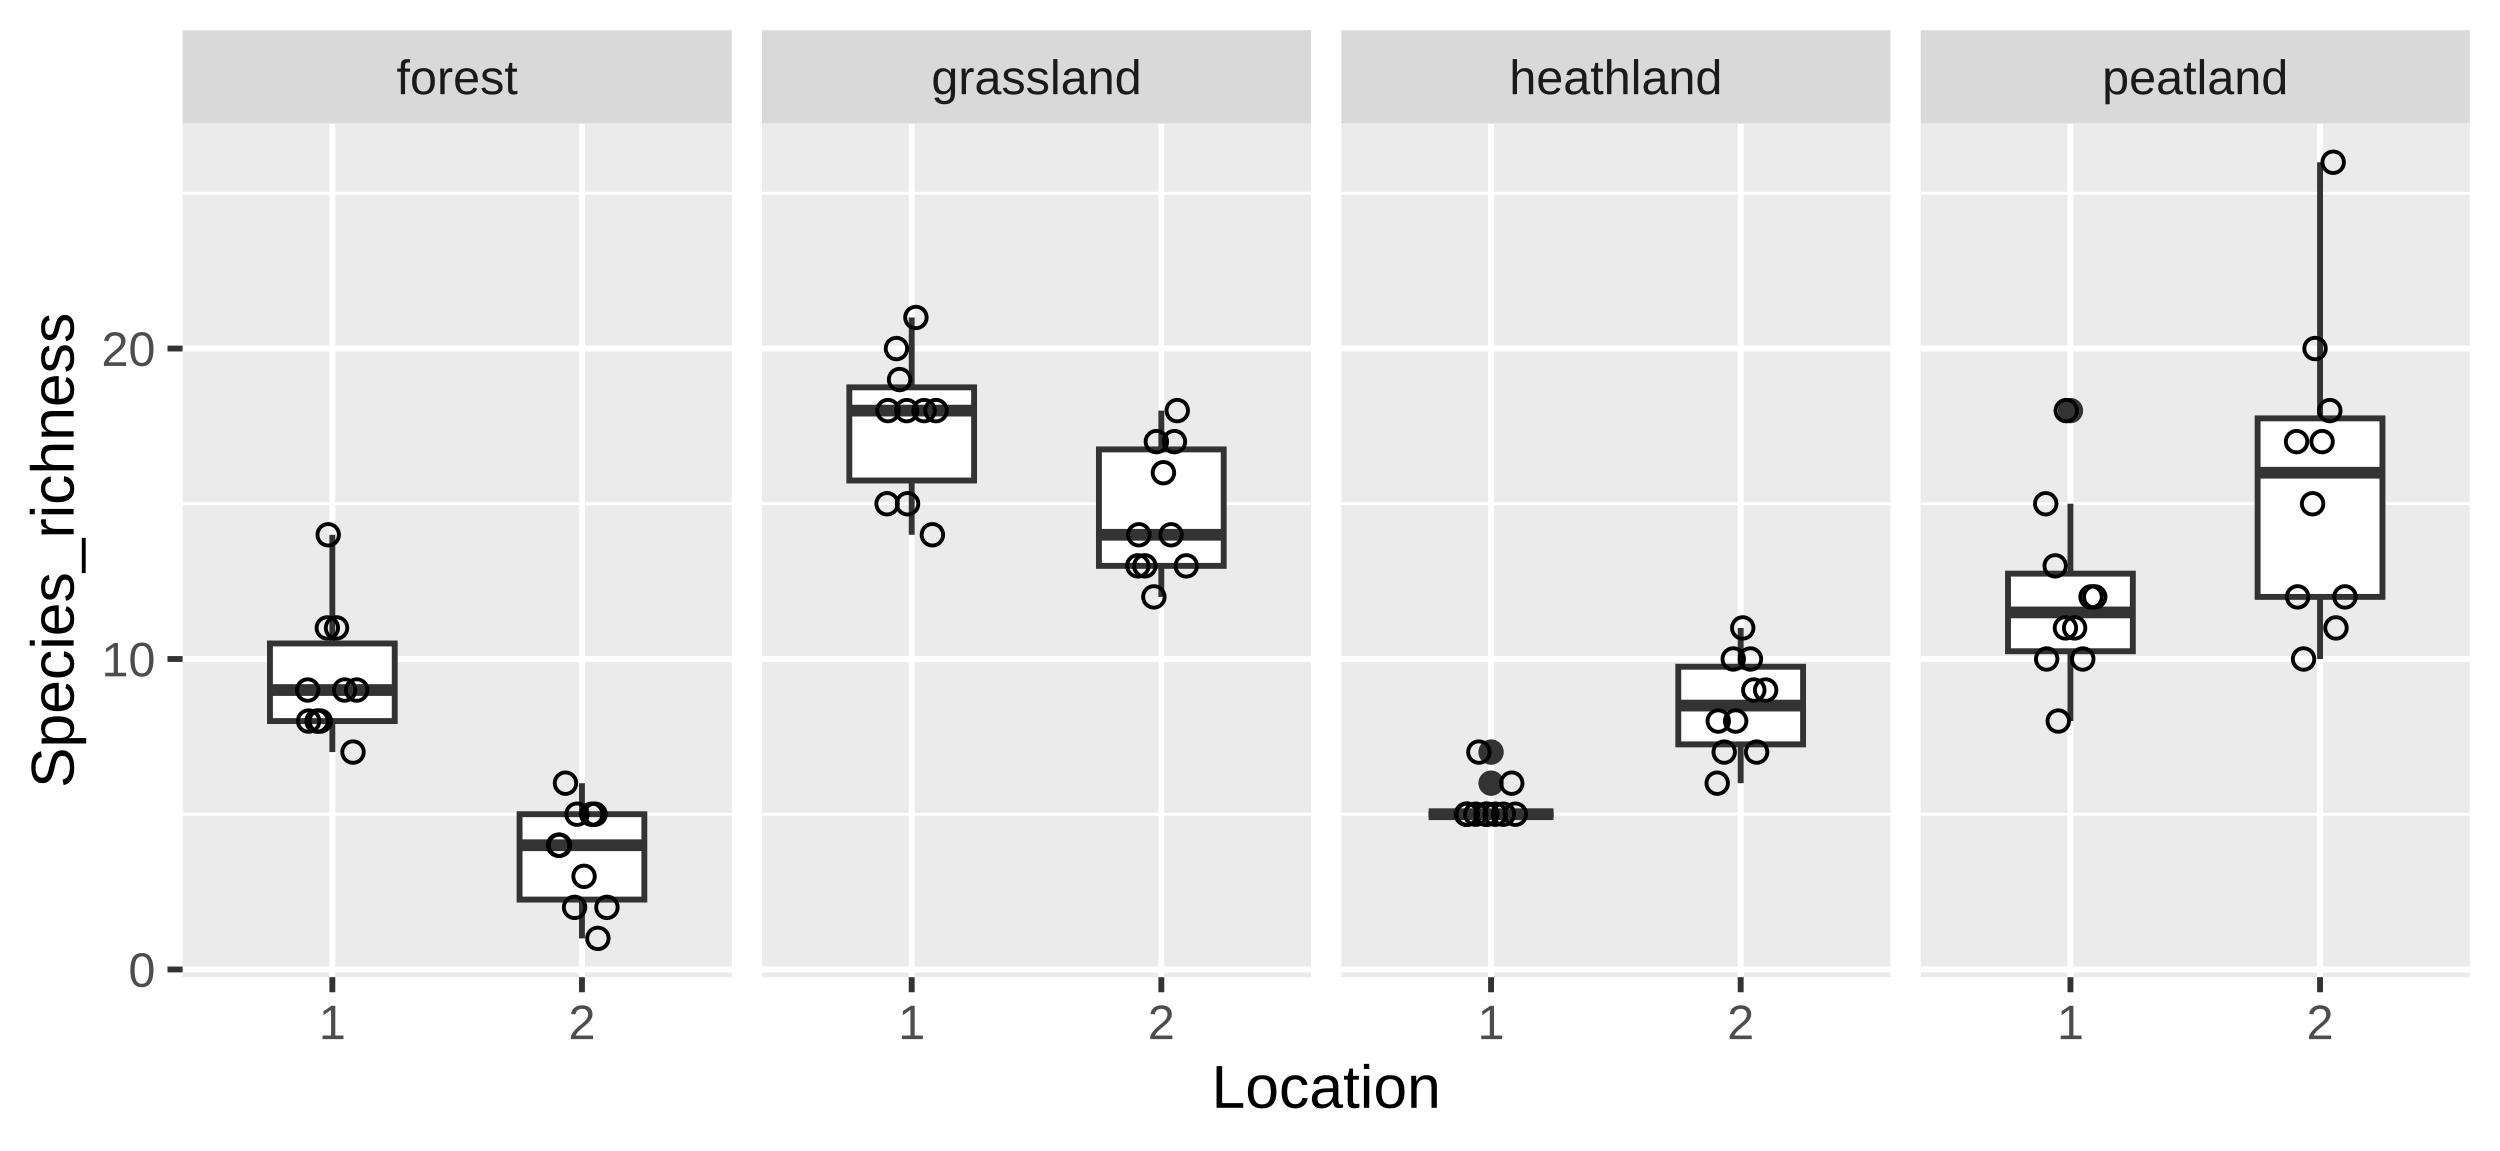
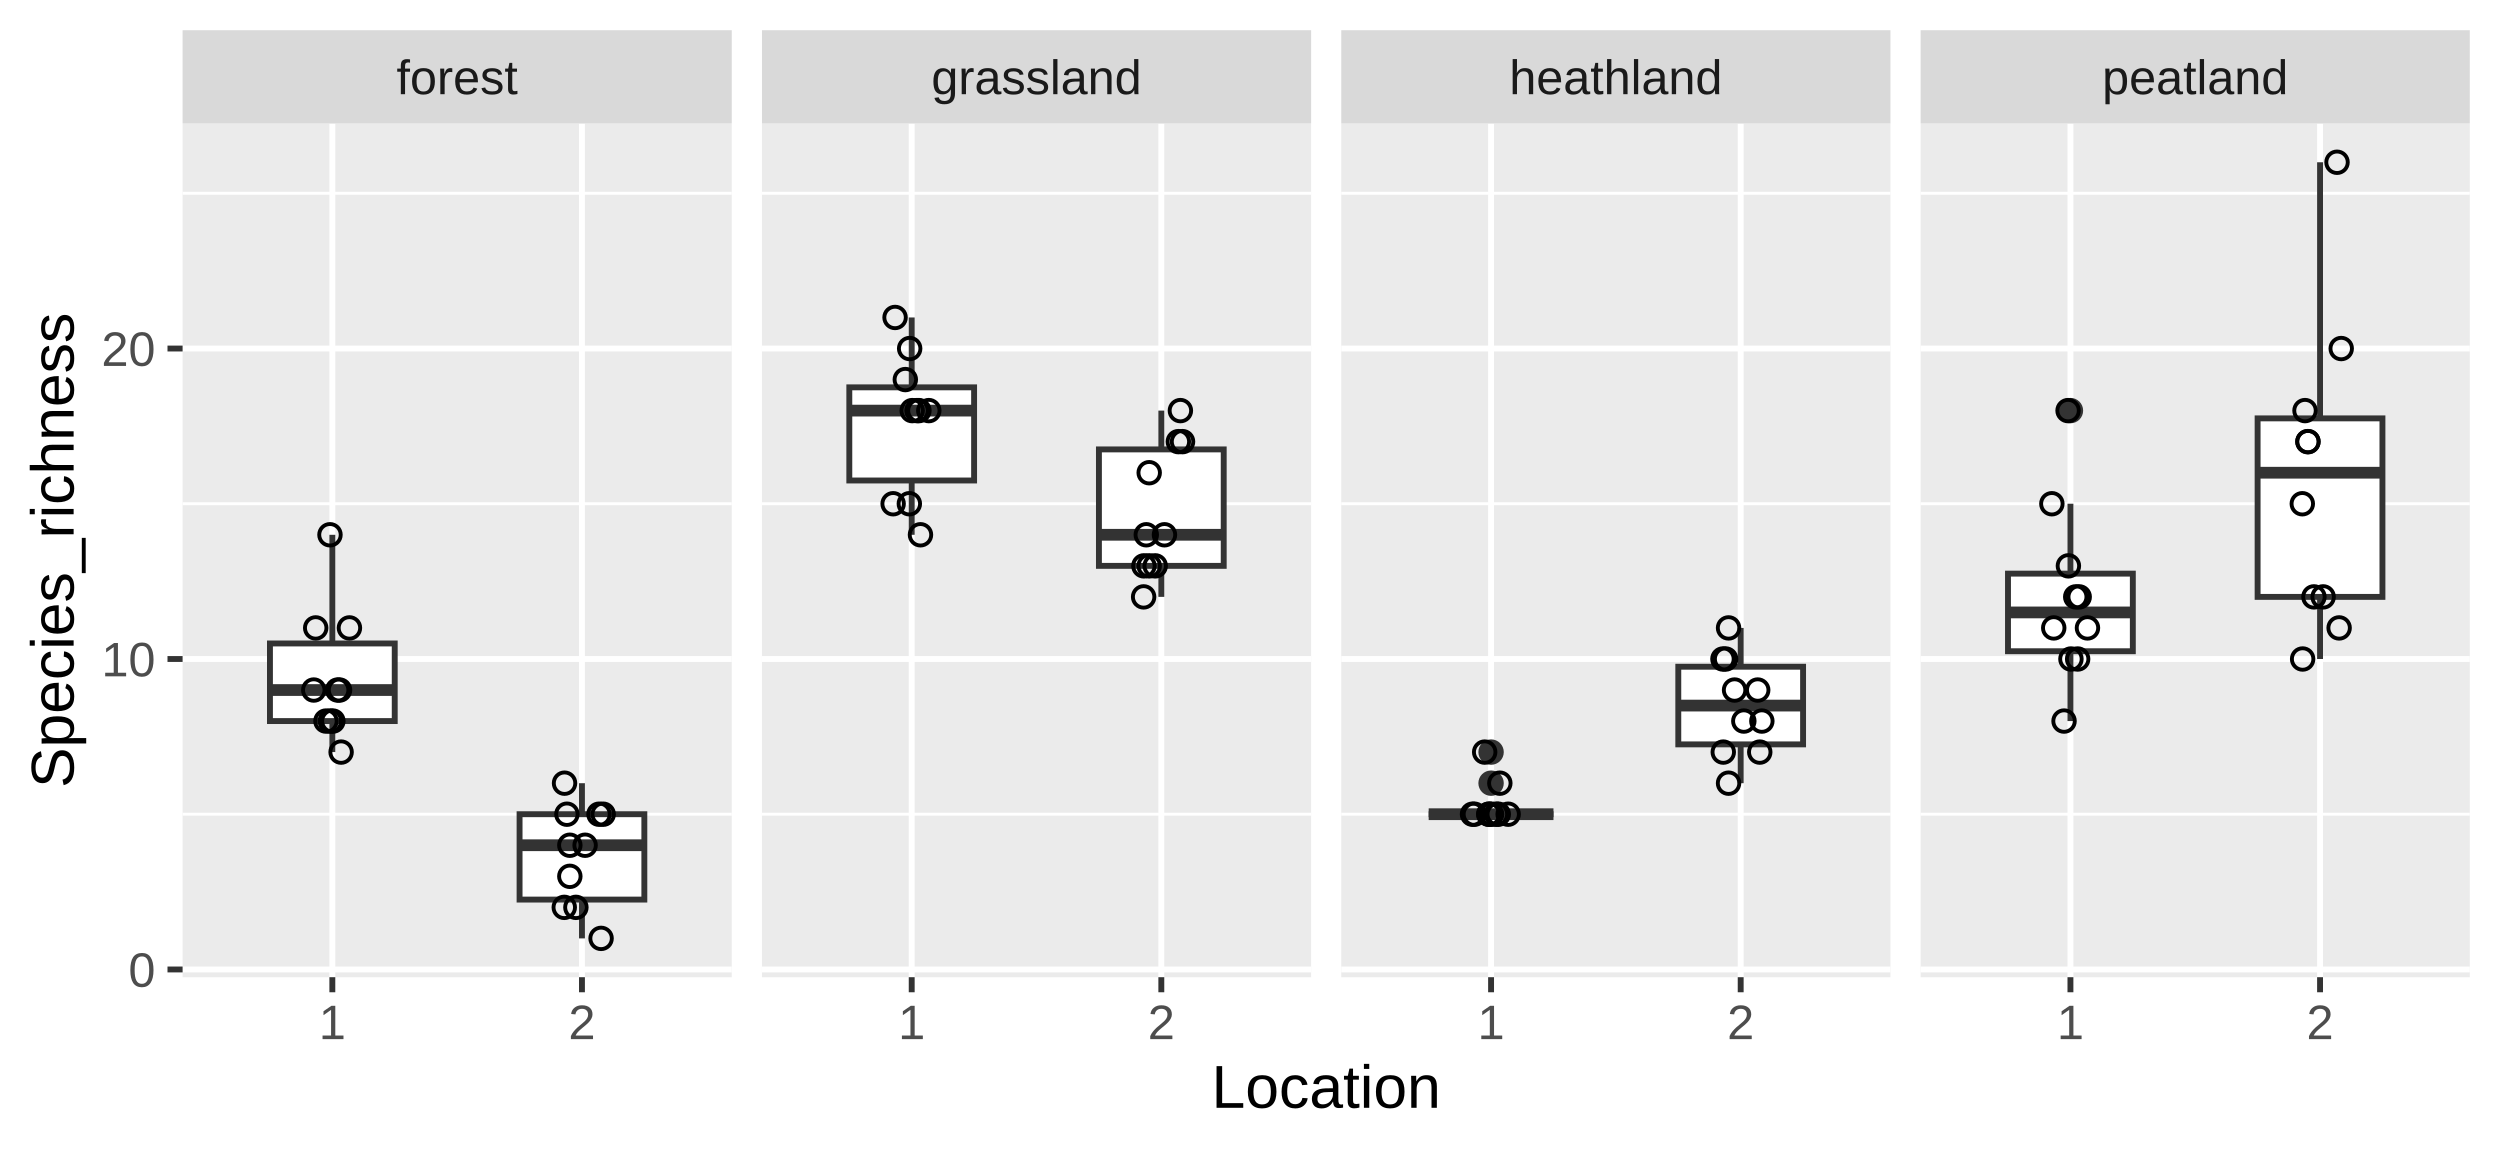
<svg xmlns="http://www.w3.org/2000/svg" width="453.60pt" height="208.80pt" viewBox="0 0 453.60 208.80">
  <g class="svglite">
    <defs>
      <style type="text/css">
    .svglite line, .svglite polyline, .svglite polygon, .svglite path, .svglite rect, .svglite circle {
      fill: none;
      stroke: #000000;
      stroke-linecap: round;
      stroke-linejoin: round;
      stroke-miterlimit: 10.00;
    }
    .svglite text {
      white-space: pre;
    }
    .svglite g.glyphgroup path {
      fill: inherit;
      stroke: none;
    }
  </style>
    </defs>
    <rect width="100%" height="100%" style="stroke: none; fill: #FFFFFF;" />
    <defs>
      <clipPath id="cpMC4wMHw0NTMuNjB8MC4wMHwyMDguODA=">
        <rect x="0.00" y="0.00" width="453.60" height="208.80" />
      </clipPath>
    </defs>
    <g clip-path="url(#cpMC4wMHw0NTMuNjB8MC4wMHwyMDguODA=)">
      <rect x="0" y="0.00" width="453.60" height="208.80" style="stroke-width: 1.07; stroke: #FFFFFF; fill: #FFFFFF;" />
    </g>
    <defs>
      <clipPath id="cpMzMuMTN8MTMyLjc3fDIyLjQwfDE3Ny4zMA==">
        <rect x="33.13" y="22.40" width="99.64" height="154.91" />
      </clipPath>
    </defs>
    <g clip-path="url(#cpMzMuMTN8MTMyLjc3fDIyLjQwfDE3Ny4zMA==)">
      <rect x="33.13" y="22.40" width="99.64" height="154.91" style="stroke-width: 1.07; stroke: none; fill: #EBEBEB;" />
      <polyline points="33.13,147.73 132.77,147.73 " style="stroke-width: 0.53; stroke: #FFFFFF; stroke-linecap: butt;" />
      <polyline points="33.13,91.40 132.77,91.40 " style="stroke-width: 0.53; stroke: #FFFFFF; stroke-linecap: butt;" />
      <polyline points="33.13,35.07 132.77,35.07 " style="stroke-width: 0.53; stroke: #FFFFFF; stroke-linecap: butt;" />
      <polyline points="33.13,175.90 132.77,175.90 " style="stroke-width: 1.07; stroke: #FFFFFF; stroke-linecap: butt;" />
      <polyline points="33.13,119.57 132.77,119.57 " style="stroke-width: 1.07; stroke: #FFFFFF; stroke-linecap: butt;" />
      <polyline points="33.13,63.24 132.77,63.24 " style="stroke-width: 1.07; stroke: #FFFFFF; stroke-linecap: butt;" />
      <polyline points="60.30,177.30 60.30,22.40 " style="stroke-width: 1.07; stroke: #FFFFFF; stroke-linecap: butt;" />
      <polyline points="105.59,177.30 105.59,22.40 " style="stroke-width: 1.07; stroke: #FFFFFF; stroke-linecap: butt;" />
      <line x1="60.30" y1="116.75" x2="60.30" y2="97.03" style="stroke-width: 1.07; stroke: #333333; stroke-linecap: butt;" />
      <line x1="60.30" y1="130.83" x2="60.30" y2="136.46" style="stroke-width: 1.07; stroke: #333333; stroke-linecap: butt;" />
      <polygon points="48.98,116.75 48.98,130.83 71.62,130.83 71.62,116.75 48.98,116.75 " style="stroke-width: 1.07; stroke: #333333; stroke-linecap: butt; stroke-linejoin: miter; fill: #FFFFFF;" />
      <line x1="48.98" y1="125.20" x2="71.62" y2="125.20" style="stroke-width: 2.13; stroke: #333333; stroke-linecap: butt; stroke-linejoin: miter;" />
      <line x1="105.59" y1="147.73" x2="105.59" y2="142.10" style="stroke-width: 1.07; stroke: #333333; stroke-linecap: butt;" />
      <line x1="105.59" y1="163.22" x2="105.59" y2="170.26" style="stroke-width: 1.07; stroke: #333333; stroke-linecap: butt;" />
      <polygon points="94.27,147.73 94.27,163.22 116.91,163.22 116.91,147.73 94.27,147.73 " style="stroke-width: 1.07; stroke: #333333; stroke-linecap: butt; stroke-linejoin: miter; fill: #FFFFFF;" />
      <line x1="94.27" y1="153.36" x2="116.91" y2="153.36" style="stroke-width: 2.13; stroke: #333333; stroke-linecap: butt; stroke-linejoin: miter;" />
-       <circle cx="59.39" cy="113.93" r="1.95" style="stroke-width: 0.71;" />
-       <circle cx="62.54" cy="125.20" r="1.95" style="stroke-width: 0.71;" />
-       <circle cx="61.06" cy="113.93" r="1.95" style="stroke-width: 0.71;" />
-       <circle cx="59.55" cy="97.03" r="1.95" style="stroke-width: 0.71;" />
-       <circle cx="55.83" cy="125.20" r="1.95" style="stroke-width: 0.71;" />
-       <circle cx="58.10" cy="130.83" r="1.95" style="stroke-width: 0.71;" />
-       <circle cx="57.53" cy="130.83" r="1.95" style="stroke-width: 0.71;" />
-       <circle cx="64.72" cy="125.20" r="1.95" style="stroke-width: 0.71;" />
-       <circle cx="64.05" cy="136.46" r="1.95" style="stroke-width: 0.71;" />
-       <circle cx="55.99" cy="130.83" r="1.95" style="stroke-width: 0.71;" />
-       <circle cx="107.97" cy="147.73" r="1.95" style="stroke-width: 0.71;" />
-       <circle cx="107.36" cy="147.73" r="1.95" style="stroke-width: 0.71;" />
-       <circle cx="101.52" cy="153.36" r="1.95" style="stroke-width: 0.71;" />
-       <circle cx="104.69" cy="147.73" r="1.95" style="stroke-width: 0.71;" />
-       <circle cx="108.48" cy="170.26" r="1.95" style="stroke-width: 0.71;" />
-       <circle cx="105.97" cy="159.00" r="1.95" style="stroke-width: 0.71;" />
-       <circle cx="104.25" cy="164.63" r="1.95" style="stroke-width: 0.71;" />
-       <circle cx="110.12" cy="164.63" r="1.95" style="stroke-width: 0.71;" />
-       <circle cx="102.60" cy="142.10" r="1.95" style="stroke-width: 0.71;" />
-       <circle cx="101.34" cy="153.36" r="1.95" style="stroke-width: 0.71;" />
+       <circle cx="63.40" cy="113.93" r="1.95" style="stroke-width: 0.71;" />
+       <circle cx="61.61" cy="125.20" r="1.95" style="stroke-width: 0.71;" />
+       <circle cx="57.28" cy="113.93" r="1.95" style="stroke-width: 0.71;" />
+       <circle cx="59.87" cy="97.03" r="1.95" style="stroke-width: 0.71;" />
+       <circle cx="56.93" cy="125.20" r="1.95" style="stroke-width: 0.71;" />
+       <circle cx="59.14" cy="130.83" r="1.95" style="stroke-width: 0.71;" />
+       <circle cx="59.93" cy="130.83" r="1.95" style="stroke-width: 0.71;" />
+       <circle cx="61.26" cy="125.20" r="1.95" style="stroke-width: 0.71;" />
+       <circle cx="61.89" cy="136.46" r="1.95" style="stroke-width: 0.71;" />
+       <circle cx="60.40" cy="130.83" r="1.95" style="stroke-width: 0.71;" />
+       <circle cx="108.68" cy="147.73" r="1.95" style="stroke-width: 0.71;" />
+       <circle cx="102.86" cy="147.73" r="1.95" style="stroke-width: 0.71;" />
+       <circle cx="106.16" cy="153.36" r="1.95" style="stroke-width: 0.71;" />
+       <circle cx="109.44" cy="147.73" r="1.95" style="stroke-width: 0.71;" />
+       <circle cx="109.06" cy="170.26" r="1.95" style="stroke-width: 0.71;" />
+       <circle cx="103.39" cy="159.00" r="1.95" style="stroke-width: 0.71;" />
+       <circle cx="102.38" cy="164.63" r="1.95" style="stroke-width: 0.71;" />
+       <circle cx="104.49" cy="164.63" r="1.95" style="stroke-width: 0.71;" />
+       <circle cx="102.43" cy="142.10" r="1.95" style="stroke-width: 0.71;" />
+       <circle cx="103.39" cy="153.36" r="1.95" style="stroke-width: 0.71;" />
    </g>
    <g clip-path="url(#cpMC4wMHw0NTMuNjB8MC4wMHwyMDguODA=)">
</g>
    <defs>
      <clipPath id="cpMTM4LjI1fDIzNy44OHwyMi40MHwxNzcuMzA=">
        <rect x="138.25" y="22.40" width="99.64" height="154.91" />
      </clipPath>
    </defs>
    <g clip-path="url(#cpMTM4LjI1fDIzNy44OHwyMi40MHwxNzcuMzA=)">
      <rect x="138.25" y="22.40" width="99.64" height="154.91" style="stroke-width: 1.07; stroke: none; fill: #EBEBEB;" />
      <polyline points="138.25,147.73 237.88,147.73 " style="stroke-width: 0.53; stroke: #FFFFFF; stroke-linecap: butt;" />
      <polyline points="138.25,91.40 237.88,91.40 " style="stroke-width: 0.53; stroke: #FFFFFF; stroke-linecap: butt;" />
      <polyline points="138.25,35.07 237.88,35.07 " style="stroke-width: 0.53; stroke: #FFFFFF; stroke-linecap: butt;" />
      <polyline points="138.25,175.90 237.88,175.90 " style="stroke-width: 1.07; stroke: #FFFFFF; stroke-linecap: butt;" />
      <polyline points="138.25,119.57 237.88,119.57 " style="stroke-width: 1.07; stroke: #FFFFFF; stroke-linecap: butt;" />
      <polyline points="138.25,63.24 237.88,63.24 " style="stroke-width: 1.07; stroke: #FFFFFF; stroke-linecap: butt;" />
      <polyline points="165.42,177.30 165.42,22.40 " style="stroke-width: 1.07; stroke: #FFFFFF; stroke-linecap: butt;" />
      <polyline points="210.71,177.30 210.71,22.40 " style="stroke-width: 1.07; stroke: #FFFFFF; stroke-linecap: butt;" />
      <line x1="165.42" y1="70.28" x2="165.42" y2="57.60" style="stroke-width: 1.07; stroke: #333333; stroke-linecap: butt;" />
      <line x1="165.42" y1="87.18" x2="165.42" y2="97.03" style="stroke-width: 1.07; stroke: #333333; stroke-linecap: butt;" />
      <polygon points="154.10,70.28 154.10,87.18 176.74,87.18 176.74,70.28 154.10,70.28 " style="stroke-width: 1.07; stroke: #333333; stroke-linecap: butt; stroke-linejoin: miter; fill: #FFFFFF;" />
      <line x1="154.10" y1="74.50" x2="176.74" y2="74.50" style="stroke-width: 2.13; stroke: #333333; stroke-linecap: butt; stroke-linejoin: miter;" />
      <line x1="210.71" y1="81.54" x2="210.71" y2="74.50" style="stroke-width: 1.07; stroke: #333333; stroke-linecap: butt;" />
      <line x1="210.71" y1="102.67" x2="210.71" y2="108.30" style="stroke-width: 1.07; stroke: #333333; stroke-linecap: butt;" />
      <polygon points="199.39,81.54 199.39,102.67 222.03,102.67 222.03,81.54 199.39,81.54 " style="stroke-width: 1.07; stroke: #333333; stroke-linecap: butt; stroke-linejoin: miter; fill: #FFFFFF;" />
      <line x1="199.39" y1="97.03" x2="222.03" y2="97.03" style="stroke-width: 2.13; stroke: #333333; stroke-linecap: butt; stroke-linejoin: miter;" />
-       <circle cx="164.51" cy="74.50" r="1.95" style="stroke-width: 0.71;" />
-       <circle cx="167.66" cy="74.50" r="1.95" style="stroke-width: 0.71;" />
-       <circle cx="166.18" cy="57.60" r="1.95" style="stroke-width: 0.71;" />
-       <circle cx="164.67" cy="91.40" r="1.95" style="stroke-width: 0.71;" />
-       <circle cx="160.95" cy="91.40" r="1.95" style="stroke-width: 0.71;" />
-       <circle cx="163.22" cy="68.87" r="1.95" style="stroke-width: 0.71;" />
-       <circle cx="162.65" cy="63.24" r="1.95" style="stroke-width: 0.71;" />
-       <circle cx="169.83" cy="74.50" r="1.95" style="stroke-width: 0.71;" />
-       <circle cx="169.17" cy="97.03" r="1.95" style="stroke-width: 0.71;" />
-       <circle cx="161.11" cy="74.50" r="1.95" style="stroke-width: 0.71;" />
-       <circle cx="213.09" cy="80.13" r="1.95" style="stroke-width: 0.71;" />
-       <circle cx="212.48" cy="97.03" r="1.95" style="stroke-width: 0.71;" />
-       <circle cx="206.64" cy="97.03" r="1.95" style="stroke-width: 0.71;" />
-       <circle cx="209.81" cy="80.13" r="1.95" style="stroke-width: 0.71;" />
-       <circle cx="213.60" cy="74.50" r="1.95" style="stroke-width: 0.71;" />
-       <circle cx="211.09" cy="85.77" r="1.95" style="stroke-width: 0.71;" />
-       <circle cx="209.36" cy="108.30" r="1.95" style="stroke-width: 0.71;" />
-       <circle cx="215.24" cy="102.67" r="1.95" style="stroke-width: 0.71;" />
-       <circle cx="207.72" cy="102.67" r="1.95" style="stroke-width: 0.71;" />
-       <circle cx="206.45" cy="102.67" r="1.95" style="stroke-width: 0.71;" />
+       <circle cx="168.52" cy="74.50" r="1.95" style="stroke-width: 0.71;" />
+       <circle cx="166.73" cy="74.50" r="1.95" style="stroke-width: 0.71;" />
+       <circle cx="162.40" cy="57.60" r="1.95" style="stroke-width: 0.71;" />
+       <circle cx="164.99" cy="91.40" r="1.95" style="stroke-width: 0.71;" />
+       <circle cx="162.05" cy="91.40" r="1.95" style="stroke-width: 0.71;" />
+       <circle cx="164.26" cy="68.87" r="1.95" style="stroke-width: 0.71;" />
+       <circle cx="165.05" cy="63.24" r="1.95" style="stroke-width: 0.71;" />
+       <circle cx="166.38" cy="74.50" r="1.95" style="stroke-width: 0.71;" />
+       <circle cx="167.01" cy="97.03" r="1.95" style="stroke-width: 0.71;" />
+       <circle cx="165.51" cy="74.50" r="1.95" style="stroke-width: 0.71;" />
+       <circle cx="213.80" cy="80.13" r="1.95" style="stroke-width: 0.71;" />
+       <circle cx="207.98" cy="97.03" r="1.95" style="stroke-width: 0.71;" />
+       <circle cx="211.28" cy="97.03" r="1.95" style="stroke-width: 0.71;" />
+       <circle cx="214.56" cy="80.13" r="1.95" style="stroke-width: 0.71;" />
+       <circle cx="214.17" cy="74.50" r="1.95" style="stroke-width: 0.71;" />
+       <circle cx="208.51" cy="85.77" r="1.95" style="stroke-width: 0.71;" />
+       <circle cx="207.50" cy="108.30" r="1.95" style="stroke-width: 0.71;" />
+       <circle cx="209.60" cy="102.67" r="1.95" style="stroke-width: 0.71;" />
+       <circle cx="207.55" cy="102.67" r="1.95" style="stroke-width: 0.71;" />
+       <circle cx="208.51" cy="102.67" r="1.95" style="stroke-width: 0.71;" />
    </g>
    <g clip-path="url(#cpMC4wMHw0NTMuNjB8MC4wMHwyMDguODA=)">
</g>
    <defs>
      <clipPath id="cpMjQzLjM2fDM0My4wMHwyMi40MHwxNzcuMzA=">
        <rect x="243.36" y="22.40" width="99.64" height="154.91" />
      </clipPath>
    </defs>
    <g clip-path="url(#cpMjQzLjM2fDM0My4wMHwyMi40MHwxNzcuMzA=)">
      <rect x="243.36" y="22.40" width="99.64" height="154.91" style="stroke-width: 1.07; stroke: none; fill: #EBEBEB;" />
      <polyline points="243.36,147.73 343.00,147.73 " style="stroke-width: 0.53; stroke: #FFFFFF; stroke-linecap: butt;" />
      <polyline points="243.36,91.40 343.00,91.40 " style="stroke-width: 0.53; stroke: #FFFFFF; stroke-linecap: butt;" />
      <polyline points="243.36,35.07 343.00,35.07 " style="stroke-width: 0.53; stroke: #FFFFFF; stroke-linecap: butt;" />
      <polyline points="243.36,175.90 343.00,175.90 " style="stroke-width: 1.07; stroke: #FFFFFF; stroke-linecap: butt;" />
      <polyline points="243.36,119.57 343.00,119.57 " style="stroke-width: 1.07; stroke: #FFFFFF; stroke-linecap: butt;" />
      <polyline points="243.36,63.24 343.00,63.24 " style="stroke-width: 1.07; stroke: #FFFFFF; stroke-linecap: butt;" />
      <polyline points="270.54,177.30 270.54,22.40 " style="stroke-width: 1.07; stroke: #FFFFFF; stroke-linecap: butt;" />
      <polyline points="315.83,177.30 315.83,22.40 " style="stroke-width: 1.07; stroke: #FFFFFF; stroke-linecap: butt;" />
      <circle cx="270.54" cy="136.46" r="1.95" style="stroke-width: 0.71; stroke: #333333; fill: #333333;" />
      <circle cx="270.54" cy="142.10" r="1.95" style="stroke-width: 0.71; stroke: #333333; fill: #333333;" />
      <line x1="270.54" y1="147.73" x2="270.54" y2="147.73" style="stroke-width: 1.07; stroke: #333333; stroke-linecap: butt;" />
      <line x1="270.54" y1="147.73" x2="270.54" y2="147.73" style="stroke-width: 1.07; stroke: #333333; stroke-linecap: butt;" />
      <polygon points="259.22,147.73 259.22,147.73 281.86,147.73 281.86,147.73 259.22,147.73 " style="stroke-width: 1.07; stroke: #333333; stroke-linecap: butt; stroke-linejoin: miter; fill: #FFFFFF;" />
      <line x1="259.22" y1="147.73" x2="281.86" y2="147.73" style="stroke-width: 2.13; stroke: #333333; stroke-linecap: butt; stroke-linejoin: miter;" />
      <line x1="315.83" y1="120.97" x2="315.83" y2="113.93" style="stroke-width: 1.07; stroke: #333333; stroke-linecap: butt;" />
      <line x1="315.83" y1="135.06" x2="315.83" y2="142.10" style="stroke-width: 1.07; stroke: #333333; stroke-linecap: butt;" />
      <polygon points="304.51,120.97 304.51,135.06 327.15,135.06 327.15,120.97 304.51,120.97 " style="stroke-width: 1.07; stroke: #333333; stroke-linecap: butt; stroke-linejoin: miter; fill: #FFFFFF;" />
      <line x1="304.51" y1="128.02" x2="327.15" y2="128.02" style="stroke-width: 2.13; stroke: #333333; stroke-linecap: butt; stroke-linejoin: miter;" />
-       <circle cx="269.63" cy="147.73" r="1.95" style="stroke-width: 0.71;" />
-       <circle cx="272.78" cy="147.73" r="1.95" style="stroke-width: 0.71;" />
-       <circle cx="271.30" cy="147.73" r="1.95" style="stroke-width: 0.71;" />
-       <circle cx="269.79" cy="147.73" r="1.95" style="stroke-width: 0.71;" />
-       <circle cx="266.06" cy="147.73" r="1.95" style="stroke-width: 0.71;" />
-       <circle cx="268.33" cy="136.46" r="1.95" style="stroke-width: 0.71;" />
-       <circle cx="267.77" cy="147.73" r="1.95" style="stroke-width: 0.71;" />
-       <circle cx="274.95" cy="147.73" r="1.95" style="stroke-width: 0.71;" />
-       <circle cx="274.29" cy="142.10" r="1.95" style="stroke-width: 0.71;" />
-       <circle cx="266.23" cy="147.73" r="1.95" style="stroke-width: 0.71;" />
-       <circle cx="318.21" cy="125.20" r="1.95" style="stroke-width: 0.71;" />
-       <circle cx="317.60" cy="119.57" r="1.95" style="stroke-width: 0.71;" />
-       <circle cx="311.76" cy="130.83" r="1.95" style="stroke-width: 0.71;" />
-       <circle cx="314.92" cy="130.83" r="1.95" style="stroke-width: 0.71;" />
-       <circle cx="318.72" cy="136.46" r="1.95" style="stroke-width: 0.71;" />
-       <circle cx="316.20" cy="113.93" r="1.95" style="stroke-width: 0.71;" />
-       <circle cx="314.48" cy="119.57" r="1.95" style="stroke-width: 0.71;" />
-       <circle cx="320.36" cy="125.20" r="1.95" style="stroke-width: 0.71;" />
-       <circle cx="312.84" cy="136.46" r="1.95" style="stroke-width: 0.71;" />
-       <circle cx="311.57" cy="142.10" r="1.95" style="stroke-width: 0.71;" />
+       <circle cx="273.64" cy="147.73" r="1.95" style="stroke-width: 0.71;" />
+       <circle cx="271.85" cy="147.73" r="1.95" style="stroke-width: 0.71;" />
+       <circle cx="267.52" cy="147.73" r="1.95" style="stroke-width: 0.71;" />
+       <circle cx="270.11" cy="147.73" r="1.95" style="stroke-width: 0.71;" />
+       <circle cx="267.17" cy="147.73" r="1.95" style="stroke-width: 0.71;" />
+       <circle cx="269.38" cy="136.46" r="1.95" style="stroke-width: 0.71;" />
+       <circle cx="270.17" cy="147.73" r="1.95" style="stroke-width: 0.71;" />
+       <circle cx="271.50" cy="147.73" r="1.95" style="stroke-width: 0.71;" />
+       <circle cx="272.13" cy="142.10" r="1.95" style="stroke-width: 0.71;" />
+       <circle cx="270.63" cy="147.73" r="1.95" style="stroke-width: 0.71;" />
+       <circle cx="318.92" cy="125.20" r="1.95" style="stroke-width: 0.71;" />
+       <circle cx="313.10" cy="119.57" r="1.95" style="stroke-width: 0.71;" />
+       <circle cx="316.40" cy="130.83" r="1.95" style="stroke-width: 0.71;" />
+       <circle cx="319.67" cy="130.83" r="1.95" style="stroke-width: 0.71;" />
+       <circle cx="319.29" cy="136.46" r="1.95" style="stroke-width: 0.71;" />
+       <circle cx="313.63" cy="113.93" r="1.95" style="stroke-width: 0.71;" />
+       <circle cx="312.61" cy="119.57" r="1.95" style="stroke-width: 0.71;" />
+       <circle cx="314.72" cy="125.20" r="1.95" style="stroke-width: 0.71;" />
+       <circle cx="312.67" cy="136.46" r="1.95" style="stroke-width: 0.71;" />
+       <circle cx="313.63" cy="142.10" r="1.95" style="stroke-width: 0.71;" />
    </g>
    <g clip-path="url(#cpMC4wMHw0NTMuNjB8MC4wMHwyMDguODA=)">
</g>
    <defs>
      <clipPath id="cpMzQ4LjQ4fDQ0OC4xMnwyMi40MHwxNzcuMzA=">
        <rect x="348.48" y="22.40" width="99.64" height="154.91" />
      </clipPath>
    </defs>
    <g clip-path="url(#cpMzQ4LjQ4fDQ0OC4xMnwyMi40MHwxNzcuMzA=)">
      <rect x="348.48" y="22.40" width="99.64" height="154.91" style="stroke-width: 1.07; stroke: none; fill: #EBEBEB;" />
      <polyline points="348.48,147.73 448.12,147.73 " style="stroke-width: 0.53; stroke: #FFFFFF; stroke-linecap: butt;" />
      <polyline points="348.48,91.40 448.12,91.40 " style="stroke-width: 0.53; stroke: #FFFFFF; stroke-linecap: butt;" />
      <polyline points="348.48,35.07 448.12,35.07 " style="stroke-width: 0.53; stroke: #FFFFFF; stroke-linecap: butt;" />
      <polyline points="348.48,175.90 448.12,175.90 " style="stroke-width: 1.07; stroke: #FFFFFF; stroke-linecap: butt;" />
      <polyline points="348.48,119.57 448.12,119.57 " style="stroke-width: 1.07; stroke: #FFFFFF; stroke-linecap: butt;" />
      <polyline points="348.48,63.24 448.12,63.24 " style="stroke-width: 1.07; stroke: #FFFFFF; stroke-linecap: butt;" />
      <polyline points="375.66,177.30 375.66,22.40 " style="stroke-width: 1.07; stroke: #FFFFFF; stroke-linecap: butt;" />
      <polyline points="420.95,177.30 420.95,22.40 " style="stroke-width: 1.07; stroke: #FFFFFF; stroke-linecap: butt;" />
      <circle cx="375.66" cy="74.50" r="1.95" style="stroke-width: 0.71; stroke: #333333; fill: #333333;" />
      <line x1="375.66" y1="104.08" x2="375.66" y2="91.40" style="stroke-width: 1.07; stroke: #333333; stroke-linecap: butt;" />
      <line x1="375.66" y1="118.16" x2="375.66" y2="130.83" style="stroke-width: 1.07; stroke: #333333; stroke-linecap: butt;" />
      <polygon points="364.33,104.08 364.33,118.16 386.98,118.16 386.98,104.08 364.33,104.08 " style="stroke-width: 1.07; stroke: #333333; stroke-linecap: butt; stroke-linejoin: miter; fill: #FFFFFF;" />
      <line x1="364.33" y1="111.12" x2="386.98" y2="111.12" style="stroke-width: 2.13; stroke: #333333; stroke-linecap: butt; stroke-linejoin: miter;" />
      <line x1="420.95" y1="75.91" x2="420.95" y2="29.44" style="stroke-width: 1.07; stroke: #333333; stroke-linecap: butt;" />
      <line x1="420.95" y1="108.30" x2="420.95" y2="119.57" style="stroke-width: 1.07; stroke: #333333; stroke-linecap: butt;" />
      <polygon points="409.62,75.91 409.62,108.30 432.27,108.30 432.27,75.91 409.62,75.91 " style="stroke-width: 1.07; stroke: #333333; stroke-linecap: butt; stroke-linejoin: miter; fill: #FFFFFF;" />
      <line x1="409.62" y1="85.77" x2="432.27" y2="85.77" style="stroke-width: 2.13; stroke: #333333; stroke-linecap: butt; stroke-linejoin: miter;" />
-       <circle cx="374.75" cy="113.93" r="1.95" style="stroke-width: 0.71;" />
-       <circle cx="377.90" cy="119.57" r="1.95" style="stroke-width: 0.71;" />
-       <circle cx="376.42" cy="113.93" r="1.95" style="stroke-width: 0.71;" />
-       <circle cx="374.90" cy="74.50" r="1.95" style="stroke-width: 0.71;" />
-       <circle cx="371.18" cy="91.40" r="1.95" style="stroke-width: 0.71;" />
-       <circle cx="373.45" cy="130.83" r="1.95" style="stroke-width: 0.71;" />
-       <circle cx="372.89" cy="102.67" r="1.95" style="stroke-width: 0.71;" />
-       <circle cx="380.07" cy="108.30" r="1.95" style="stroke-width: 0.71;" />
-       <circle cx="379.40" cy="108.30" r="1.95" style="stroke-width: 0.71;" />
-       <circle cx="371.35" cy="119.57" r="1.95" style="stroke-width: 0.71;" />
-       <circle cx="423.33" cy="29.44" r="1.95" style="stroke-width: 0.71;" />
-       <circle cx="422.72" cy="74.50" r="1.95" style="stroke-width: 0.71;" />
-       <circle cx="416.88" cy="108.30" r="1.95" style="stroke-width: 0.71;" />
-       <circle cx="420.04" cy="63.24" r="1.95" style="stroke-width: 0.71;" />
-       <circle cx="423.84" cy="113.93" r="1.95" style="stroke-width: 0.71;" />
-       <circle cx="421.32" cy="80.13" r="1.95" style="stroke-width: 0.71;" />
-       <circle cx="419.60" cy="91.40" r="1.95" style="stroke-width: 0.71;" />
-       <circle cx="425.47" cy="108.30" r="1.95" style="stroke-width: 0.71;" />
-       <circle cx="417.96" cy="119.57" r="1.95" style="stroke-width: 0.71;" />
-       <circle cx="416.69" cy="80.13" r="1.95" style="stroke-width: 0.71;" />
+       <circle cx="378.75" cy="113.93" r="1.95" style="stroke-width: 0.71;" />
+       <circle cx="376.97" cy="119.57" r="1.95" style="stroke-width: 0.71;" />
+       <circle cx="372.63" cy="113.93" r="1.95" style="stroke-width: 0.71;" />
+       <circle cx="375.23" cy="74.50" r="1.95" style="stroke-width: 0.71;" />
+       <circle cx="372.29" cy="91.40" r="1.95" style="stroke-width: 0.71;" />
+       <circle cx="374.50" cy="130.83" r="1.95" style="stroke-width: 0.71;" />
+       <circle cx="375.29" cy="102.67" r="1.95" style="stroke-width: 0.71;" />
+       <circle cx="376.62" cy="108.30" r="1.95" style="stroke-width: 0.71;" />
+       <circle cx="377.25" cy="108.30" r="1.95" style="stroke-width: 0.71;" />
+       <circle cx="375.75" cy="119.57" r="1.95" style="stroke-width: 0.71;" />
+       <circle cx="424.03" cy="29.44" r="1.95" style="stroke-width: 0.71;" />
+       <circle cx="418.22" cy="74.50" r="1.95" style="stroke-width: 0.71;" />
+       <circle cx="421.51" cy="108.30" r="1.95" style="stroke-width: 0.71;" />
+       <circle cx="424.79" cy="63.24" r="1.95" style="stroke-width: 0.71;" />
+       <circle cx="424.41" cy="113.93" r="1.95" style="stroke-width: 0.71;" />
+       <circle cx="418.75" cy="80.13" r="1.95" style="stroke-width: 0.71;" />
+       <circle cx="417.73" cy="91.40" r="1.95" style="stroke-width: 0.71;" />
+       <circle cx="419.84" cy="108.30" r="1.95" style="stroke-width: 0.71;" />
+       <circle cx="417.79" cy="119.57" r="1.95" style="stroke-width: 0.71;" />
+       <circle cx="418.75" cy="80.13" r="1.95" style="stroke-width: 0.71;" />
    </g>
    <g clip-path="url(#cpMC4wMHw0NTMuNjB8MC4wMHwyMDguODA=)">
</g>
    <defs>
      <clipPath id="cpMzMuMTN8MTMyLjc3fDUuNDh8MjIuNDA=">
        <rect x="33.13" y="5.48" width="99.64" height="16.92" />
      </clipPath>
    </defs>
    <g clip-path="url(#cpMzMuMTN8MTMyLjc3fDUuNDh8MjIuNDA=)">
      <rect x="33.13" y="5.48" width="99.64" height="16.92" style="stroke-width: 1.07; stroke: none; fill: #D9D9D9;" />
      <text x="82.95" y="17.09" text-anchor="middle" style="font-size: 8.80px;fill: #1A1A1A; font-family: &quot;Arial&quot;;" textLength="21.98px" lengthAdjust="spacingAndGlyphs">forest</text>
    </g>
    <g clip-path="url(#cpMC4wMHw0NTMuNjB8MC4wMHwyMDguODA=)">
</g>
    <defs>
      <clipPath id="cpMTM4LjI1fDIzNy44OHw1LjQ4fDIyLjQw">
        <rect x="138.25" y="5.48" width="99.64" height="16.92" />
      </clipPath>
    </defs>
    <g clip-path="url(#cpMTM4LjI1fDIzNy44OHw1LjQ4fDIyLjQw)">
      <rect x="138.25" y="5.48" width="99.64" height="16.92" style="stroke-width: 1.07; stroke: none; fill: #D9D9D9;" />
      <text x="188.06" y="17.09" text-anchor="middle" style="font-size: 8.80px;fill: #1A1A1A; font-family: &quot;Arial&quot;;" textLength="38.14px" lengthAdjust="spacingAndGlyphs">grassland</text>
    </g>
    <g clip-path="url(#cpMC4wMHw0NTMuNjB8MC4wMHwyMDguODA=)">
</g>
    <defs>
      <clipPath id="cpMjQzLjM2fDM0My4wMHw1LjQ4fDIyLjQw">
        <rect x="243.36" y="5.48" width="99.64" height="16.92" />
      </clipPath>
    </defs>
    <g clip-path="url(#cpMjQzLjM2fDM0My4wMHw1LjQ4fDIyLjQw)">
      <rect x="243.36" y="5.48" width="99.64" height="16.92" style="stroke-width: 1.07; stroke: none; fill: #D9D9D9;" />
      <text x="293.18" y="17.09" text-anchor="middle" style="font-size: 8.80px;fill: #1A1A1A; font-family: &quot;Arial&quot;;" textLength="38.62px" lengthAdjust="spacingAndGlyphs">heathland</text>
    </g>
    <g clip-path="url(#cpMC4wMHw0NTMuNjB8MC4wMHwyMDguODA=)">
</g>
    <defs>
      <clipPath id="cpMzQ4LjQ4fDQ0OC4xMnw1LjQ4fDIyLjQw">
        <rect x="348.48" y="5.48" width="99.64" height="16.92" />
      </clipPath>
    </defs>
    <g clip-path="url(#cpMzQ4LjQ4fDQ0OC4xMnw1LjQ4fDIyLjQw)">
      <rect x="348.48" y="5.48" width="99.64" height="16.92" style="stroke-width: 1.07; stroke: none; fill: #D9D9D9;" />
      <text x="398.30" y="17.09" text-anchor="middle" style="font-size: 8.80px;fill: #1A1A1A; font-family: &quot;Arial&quot;;" textLength="33.73px" lengthAdjust="spacingAndGlyphs">peatland</text>
    </g>
    <g clip-path="url(#cpMC4wMHw0NTMuNjB8MC4wMHwyMDguODA=)">
      <polyline points="60.30,180.04 60.30,177.30 " style="stroke-width: 1.07; stroke: #333333; stroke-linecap: butt;" />
      <polyline points="105.59,180.04 105.59,177.30 " style="stroke-width: 1.07; stroke: #333333; stroke-linecap: butt;" />
      <text x="60.30" y="188.54" text-anchor="middle" style="font-size: 8.80px;fill: #4D4D4D; font-family: &quot;Arial&quot;;" textLength="4.89px" lengthAdjust="spacingAndGlyphs">1</text>
      <text x="105.59" y="188.54" text-anchor="middle" style="font-size: 8.80px;fill: #4D4D4D; font-family: &quot;Arial&quot;;" textLength="4.89px" lengthAdjust="spacingAndGlyphs">2</text>
      <polyline points="165.42,180.04 165.42,177.30 " style="stroke-width: 1.07; stroke: #333333; stroke-linecap: butt;" />
      <polyline points="210.71,180.04 210.71,177.30 " style="stroke-width: 1.07; stroke: #333333; stroke-linecap: butt;" />
      <text x="165.42" y="188.54" text-anchor="middle" style="font-size: 8.80px;fill: #4D4D4D; font-family: &quot;Arial&quot;;" textLength="4.89px" lengthAdjust="spacingAndGlyphs">1</text>
      <text x="210.71" y="188.54" text-anchor="middle" style="font-size: 8.80px;fill: #4D4D4D; font-family: &quot;Arial&quot;;" textLength="4.89px" lengthAdjust="spacingAndGlyphs">2</text>
      <polyline points="270.54,180.04 270.54,177.30 " style="stroke-width: 1.07; stroke: #333333; stroke-linecap: butt;" />
      <polyline points="315.83,180.04 315.83,177.30 " style="stroke-width: 1.07; stroke: #333333; stroke-linecap: butt;" />
      <text x="270.54" y="188.54" text-anchor="middle" style="font-size: 8.80px;fill: #4D4D4D; font-family: &quot;Arial&quot;;" textLength="4.89px" lengthAdjust="spacingAndGlyphs">1</text>
      <text x="315.83" y="188.54" text-anchor="middle" style="font-size: 8.80px;fill: #4D4D4D; font-family: &quot;Arial&quot;;" textLength="4.89px" lengthAdjust="spacingAndGlyphs">2</text>
      <polyline points="375.66,180.04 375.66,177.30 " style="stroke-width: 1.07; stroke: #333333; stroke-linecap: butt;" />
      <polyline points="420.95,180.04 420.95,177.30 " style="stroke-width: 1.07; stroke: #333333; stroke-linecap: butt;" />
      <text x="375.66" y="188.54" text-anchor="middle" style="font-size: 8.80px;fill: #4D4D4D; font-family: &quot;Arial&quot;;" textLength="4.89px" lengthAdjust="spacingAndGlyphs">1</text>
      <text x="420.95" y="188.54" text-anchor="middle" style="font-size: 8.80px;fill: #4D4D4D; font-family: &quot;Arial&quot;;" textLength="4.89px" lengthAdjust="spacingAndGlyphs">2</text>
      <text x="28.20" y="179.05" text-anchor="end" style="font-size: 8.80px;fill: #4D4D4D; font-family: &quot;Arial&quot;;" textLength="4.89px" lengthAdjust="spacingAndGlyphs">0</text>
      <text x="28.20" y="122.72" text-anchor="end" style="font-size: 8.80px;fill: #4D4D4D; font-family: &quot;Arial&quot;;" textLength="9.78px" lengthAdjust="spacingAndGlyphs">10</text>
      <text x="28.20" y="66.39" text-anchor="end" style="font-size: 8.80px;fill: #4D4D4D; font-family: &quot;Arial&quot;;" textLength="9.78px" lengthAdjust="spacingAndGlyphs">20</text>
      <polyline points="30.39,175.90 33.13,175.90 " style="stroke-width: 1.07; stroke: #333333; stroke-linecap: butt;" />
      <polyline points="30.39,119.57 33.13,119.57 " style="stroke-width: 1.07; stroke: #333333; stroke-linecap: butt;" />
      <polyline points="30.39,63.24 33.13,63.24 " style="stroke-width: 1.07; stroke: #333333; stroke-linecap: butt;" />
      <text x="240.62" y="201.00" text-anchor="middle" style="font-size: 11.00px; font-family: &quot;Arial&quot;;" textLength="41.62px" lengthAdjust="spacingAndGlyphs">Location</text>
      <text transform="translate(13.36,99.85) rotate(-90)" text-anchor="middle" style="font-size: 11.00px; font-family: &quot;Arial&quot;;" textLength="86.25px" lengthAdjust="spacingAndGlyphs">Species_richness</text>
    </g>
  </g>
</svg>
